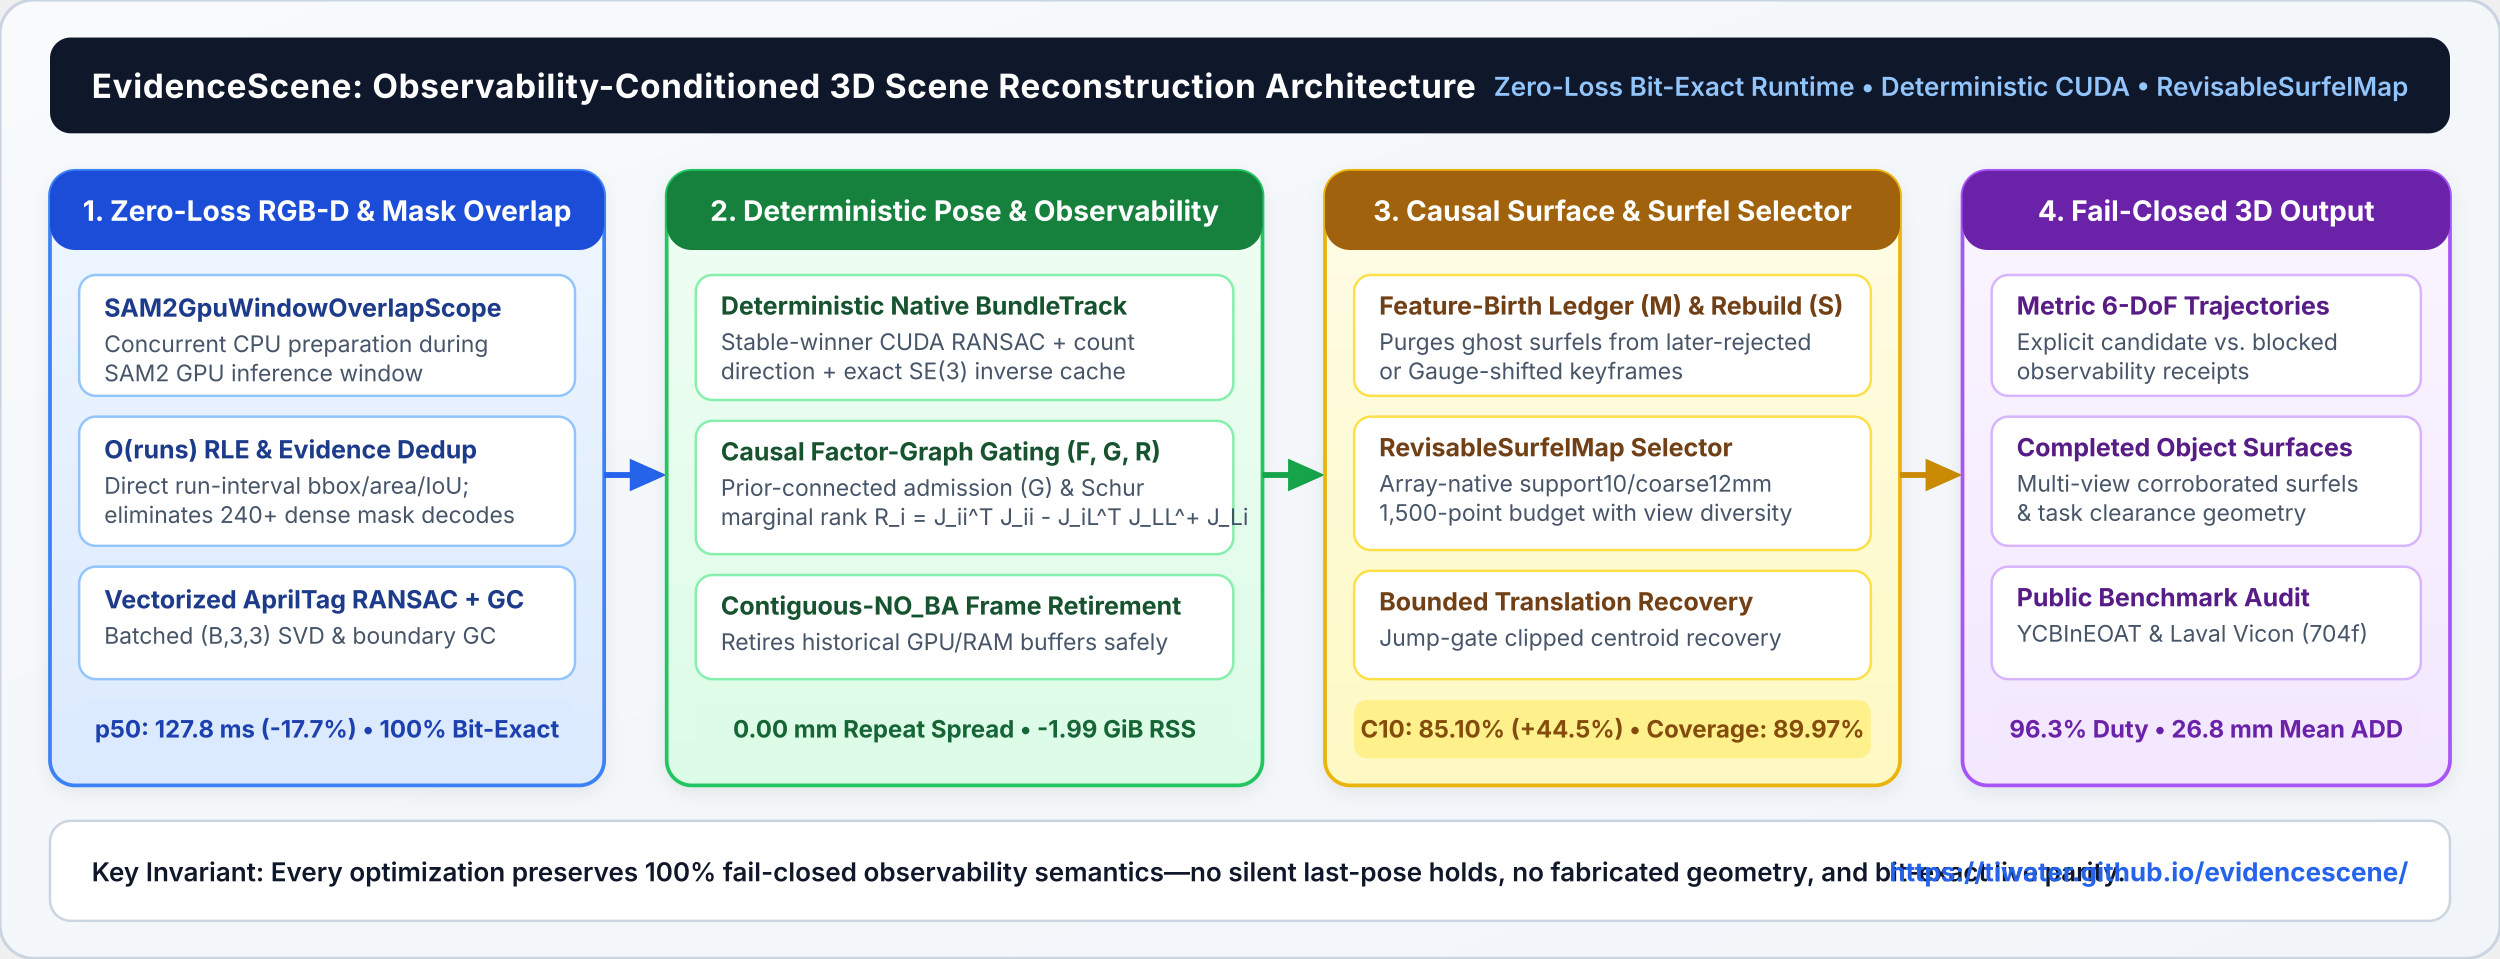
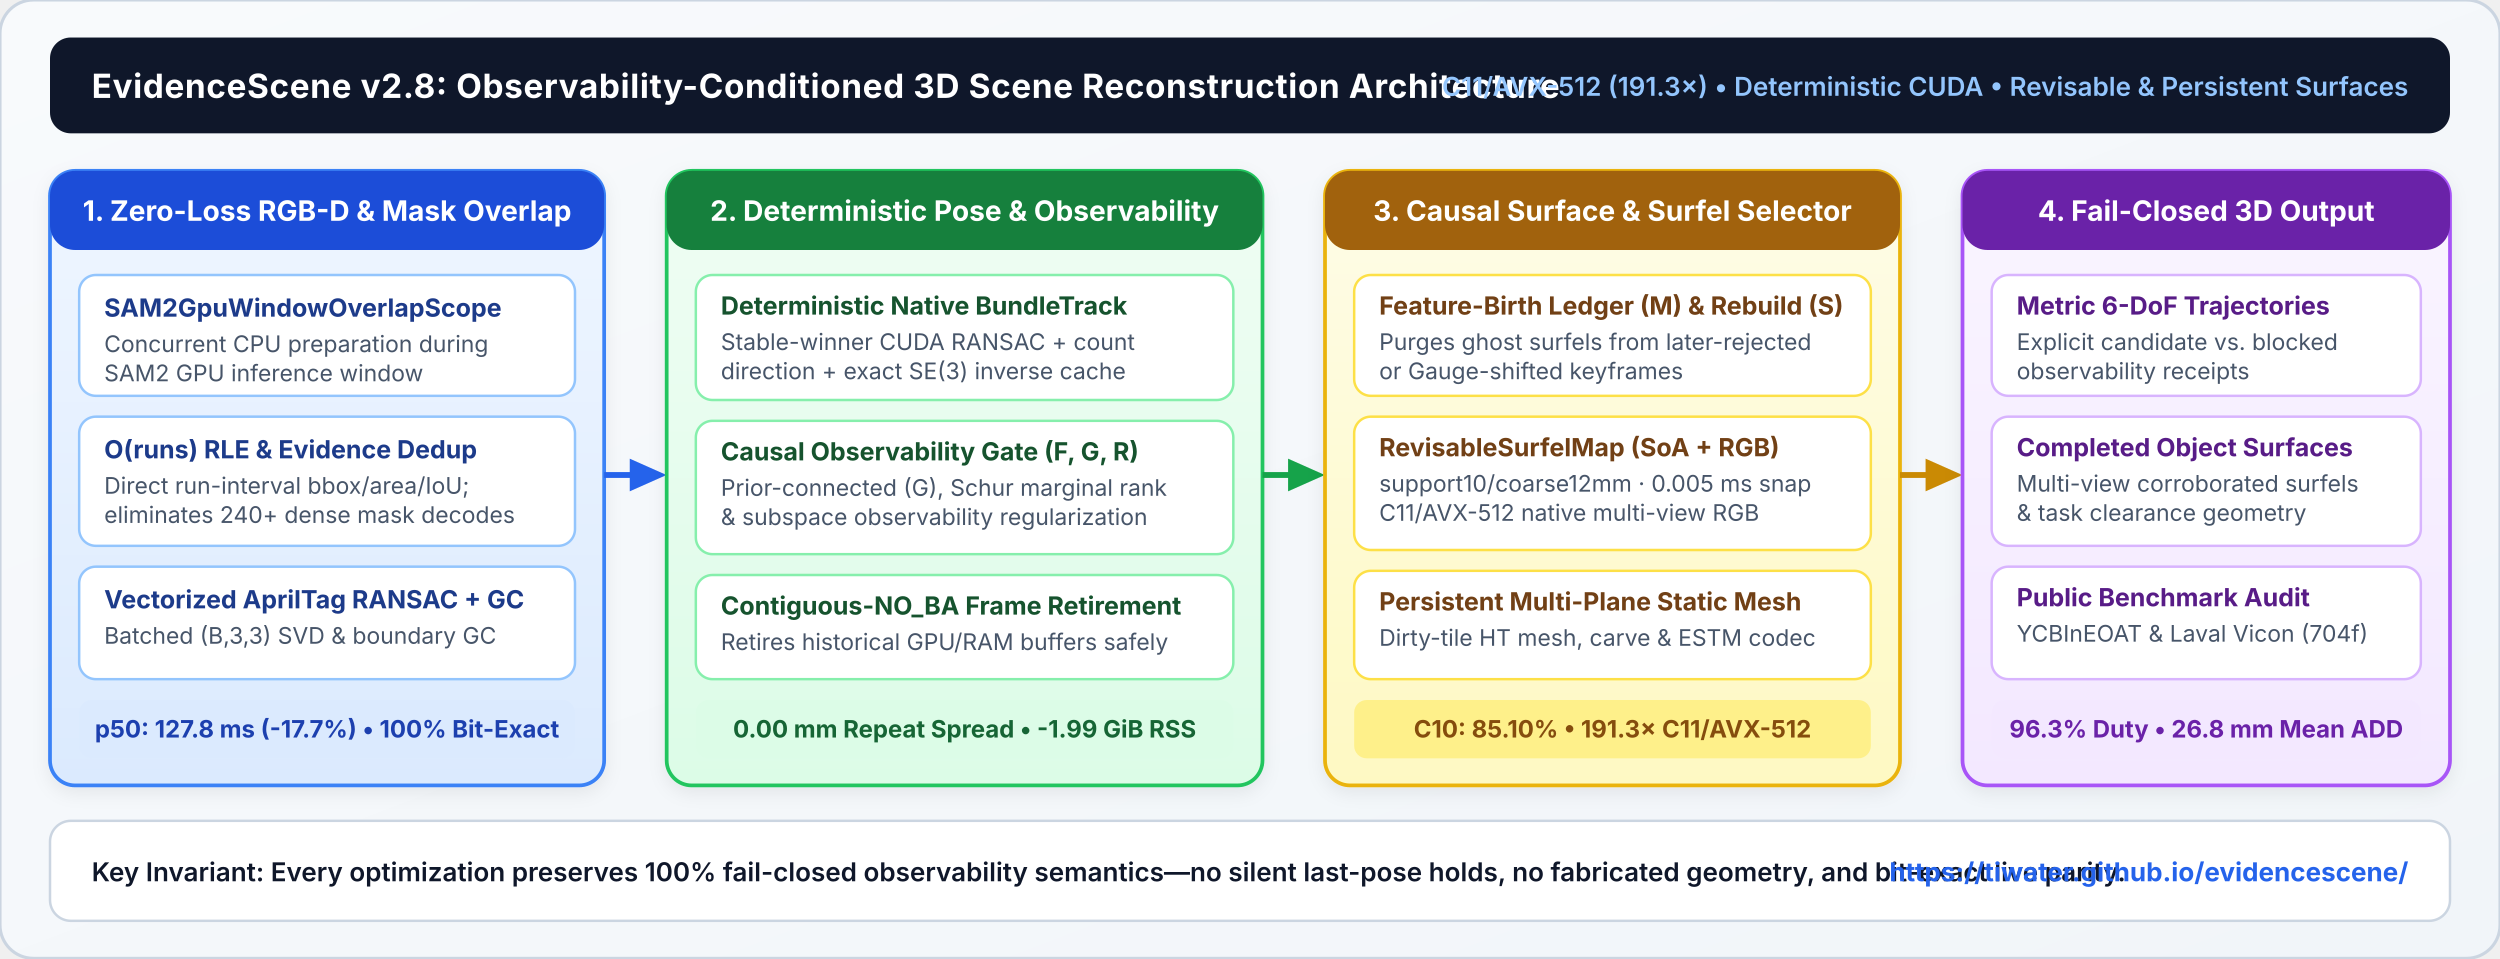
<svg xmlns="http://www.w3.org/2000/svg" viewBox="0 0 1200 460" width="100%" height="auto" font-family="'Inter', -apple-system, BlinkMacSystemFont, 'Segoe UI', Roboto, sans-serif">
  <defs>
    <linearGradient id="bgGrad" x1="0%" y1="0%" x2="100%" y2="100%">
      <stop offset="0%" stop-color="#f8fafc" />
      <stop offset="100%" stop-color="#f1f5f9" />
    </linearGradient>
    <linearGradient id="stage1Grad" x1="0%" y1="0%" x2="0%" y2="100%">
      <stop offset="0%" stop-color="#eff6ff" />
      <stop offset="100%" stop-color="#dbeafe" />
    </linearGradient>
    <linearGradient id="stage2Grad" x1="0%" y1="0%" x2="0%" y2="100%">
      <stop offset="0%" stop-color="#f0fdf4" />
      <stop offset="100%" stop-color="#dcfce7" />
    </linearGradient>
    <linearGradient id="stage3Grad" x1="0%" y1="0%" x2="0%" y2="100%">
      <stop offset="0%" stop-color="#fefce8" />
      <stop offset="100%" stop-color="#fef9c3" />
    </linearGradient>
    <linearGradient id="stage4Grad" x1="0%" y1="0%" x2="0%" y2="100%">
      <stop offset="0%" stop-color="#faf5ff" />
      <stop offset="100%" stop-color="#f3e8ff" />
    </linearGradient>
    <marker id="arrowBlue" viewBox="0 0 10 10" refX="7" refY="5" markerWidth="7" markerHeight="7" orient="auto-start-reverse">
      <path d="M 0 1 L 9 5 L 0 9 z" fill="#2563eb" />
    </marker>
    <marker id="arrowGreen" viewBox="0 0 10 10" refX="7" refY="5" markerWidth="7" markerHeight="7" orient="auto-start-reverse">
      <path d="M 0 1 L 9 5 L 0 9 z" fill="#16a34a" />
    </marker>
    <marker id="arrowAmber" viewBox="0 0 10 10" refX="7" refY="5" markerWidth="7" markerHeight="7" orient="auto-start-reverse">
      <path d="M 0 1 L 9 5 L 0 9 z" fill="#ca8a04" />
    </marker>
    <filter id="cardShadow" x="-4%" y="-4%" width="108%" height="110%">
      <feDropShadow dx="0" dy="3" stdDeviation="4" flood-color="#0f172a" flood-opacity="0.07" />
    </filter>
  </defs>
  <rect x="0" y="0" width="1200" height="460" rx="16" fill="url(#bgGrad)" stroke="#cbd5e1" stroke-width="1.5" />
  <rect x="24" y="18" width="1152" height="46" rx="10" fill="#0f172a" />
-   <text x="44" y="47" fill="#ffffff" font-size="16" font-weight="700" letter-spacing="0.3">EvidenceScene: Observability-Conditioned 3D Scene Reconstruction Architecture</text>
-   <text x="1156" y="46" fill="#93c5fd" font-size="12.5" font-weight="600" text-anchor="end">Zero-Loss Bit-Exact Runtime • Deterministic CUDA • RevisableSurfelMap</text>
+   <text x="44" y="47" fill="#ffffff" font-size="16" font-weight="700" letter-spacing="0.3">EvidenceScene v2.8: Observability-Conditioned 3D Scene Reconstruction Architecture</text>
+   <text x="1156" y="46" fill="#93c5fd" font-size="12.5" font-weight="600" text-anchor="end">C11/AVX-512 (191.3×) • Deterministic CUDA • Revisable &amp; Persistent Surfaces</text>
  <g filter="url(#cardShadow)">
    <rect x="24" y="82" width="266" height="295" rx="12" fill="url(#stage1Grad)" stroke="#3b82f6" stroke-width="1.8" />
    <rect x="24" y="82" width="266" height="38" rx="12" fill="#1d4ed8" />
    <text x="157" y="106" fill="#ffffff" font-size="13.5" font-weight="700" text-anchor="middle">1. Zero-Loss RGB-D &amp; Mask Overlap</text>
    <rect x="38" y="132" width="238" height="58" rx="8" fill="#ffffff" stroke="#93c5fd" stroke-width="1.2" />
    <text x="50" y="152" fill="#1e3a8a" font-size="12" font-weight="700">SAM2GpuWindowOverlapScope</text>
    <text x="50" y="169" fill="#475569" font-size="11">Concurrent CPU preparation during</text>
    <text x="50" y="183" fill="#475569" font-size="11">SAM2 GPU inference window</text>
    <rect x="38" y="200" width="238" height="62" rx="8" fill="#ffffff" stroke="#93c5fd" stroke-width="1.2" />
    <text x="50" y="220" fill="#1e3a8a" font-size="12" font-weight="700">O(runs) RLE &amp; Evidence Dedup</text>
    <text x="50" y="237" fill="#475569" font-size="11">Direct run-interval bbox/area/IoU;</text>
    <text x="50" y="251" fill="#475569" font-size="11">eliminates 240+ dense mask decodes</text>
    <rect x="38" y="272" width="238" height="54" rx="8" fill="#ffffff" stroke="#93c5fd" stroke-width="1.2" />
    <text x="50" y="292" fill="#1e3a8a" font-size="12" font-weight="700">Vectorized AprilTag RANSAC + GC</text>
    <text x="50" y="309" fill="#475569" font-size="11">Batched (B,3,3) SVD &amp; boundary GC</text>
    <rect x="38" y="336" width="238" height="28" rx="6" fill="#dbeafe" />
    <text x="157" y="354" fill="#1e40af" font-size="11.5" font-weight="700" text-anchor="middle">p50: 127.8 ms (-17.7%) • 100% Bit-Exact</text>
  </g>
  <line x1="290" y1="228" x2="316" y2="228" stroke="#2563eb" stroke-width="2.8" marker-end="url(#arrowBlue)" />
  <g filter="url(#cardShadow)">
    <rect x="320" y="82" width="286" height="295" rx="12" fill="url(#stage2Grad)" stroke="#22c55e" stroke-width="1.8" />
    <rect x="320" y="82" width="286" height="38" rx="12" fill="#15803d" />
    <text x="463" y="106" fill="#ffffff" font-size="13.5" font-weight="700" text-anchor="middle">2. Deterministic Pose &amp; Observability</text>
    <rect x="334" y="132" width="258" height="60" rx="8" fill="#ffffff" stroke="#86efac" stroke-width="1.2" />
    <text x="346" y="151" fill="#14532d" font-size="12" font-weight="700">Deterministic Native BundleTrack</text>
    <text x="346" y="168" fill="#475569" font-size="11">Stable-winner CUDA RANSAC + count</text>
    <text x="346" y="182" fill="#475569" font-size="11">direction + exact SE(3) inverse cache</text>
    <rect x="334" y="202" width="258" height="64" rx="8" fill="#ffffff" stroke="#86efac" stroke-width="1.2" />
-     <text x="346" y="221" fill="#14532d" font-size="12" font-weight="700">Causal Factor-Graph Gating (F, G, R)</text>
-     <text x="346" y="238" fill="#475569" font-size="11">Prior-connected admission (G) &amp; Schur</text>
-     <text x="346" y="252" fill="#475569" font-size="11">marginal rank R_i = J_ii^T J_ii - J_iL^T J_LL^+ J_Li</text>
+     <text x="346" y="221" fill="#14532d" font-size="12" font-weight="700">Causal Observability Gate (F, G, R)</text>
+     <text x="346" y="238" fill="#475569" font-size="11">Prior-connected (G), Schur marginal rank</text>
+     <text x="346" y="252" fill="#475569" font-size="11">&amp; subspace observability regularization</text>
    <rect x="334" y="276" width="258" height="50" rx="8" fill="#ffffff" stroke="#86efac" stroke-width="1.2" />
    <text x="346" y="295" fill="#14532d" font-size="12" font-weight="700">Contiguous-NO_BA Frame Retirement</text>
    <text x="346" y="312" fill="#475569" font-size="11">Retires historical GPU/RAM buffers safely</text>
    <rect x="334" y="336" width="258" height="28" rx="6" fill="#dcfce7" />
    <text x="463" y="354" fill="#166534" font-size="11.5" font-weight="700" text-anchor="middle">0.00 mm Repeat Spread • -1.99 GiB RSS</text>
  </g>
  <line x1="606" y1="228" x2="632" y2="228" stroke="#16a34a" stroke-width="2.8" marker-end="url(#arrowGreen)" />
  <g filter="url(#cardShadow)">
    <rect x="636" y="82" width="276" height="295" rx="12" fill="url(#stage3Grad)" stroke="#eab308" stroke-width="1.8" />
    <rect x="636" y="82" width="276" height="38" rx="12" fill="#a16207" />
    <text x="774" y="106" fill="#ffffff" font-size="13.5" font-weight="700" text-anchor="middle">3. Causal Surface &amp; Surfel Selector</text>
    <rect x="650" y="132" width="248" height="58" rx="8" fill="#ffffff" stroke="#fde047" stroke-width="1.2" />
    <text x="662" y="151" fill="#713f12" font-size="12" font-weight="700">Feature-Birth Ledger (M) &amp; Rebuild (S)</text>
    <text x="662" y="168" fill="#475569" font-size="11">Purges ghost surfels from later-rejected</text>
    <text x="662" y="182" fill="#475569" font-size="11">or Gauge-shifted keyframes</text>
    <rect x="650" y="200" width="248" height="64" rx="8" fill="#ffffff" stroke="#fde047" stroke-width="1.2" />
-     <text x="662" y="219" fill="#713f12" font-size="12" font-weight="700">RevisableSurfelMap Selector</text>
-     <text x="662" y="236" fill="#475569" font-size="11">Array-native support10/coarse12mm</text>
-     <text x="662" y="250" fill="#475569" font-size="11">1,500-point budget with view diversity</text>
+     <text x="662" y="219" fill="#713f12" font-size="12" font-weight="700">RevisableSurfelMap (SoA + RGB)</text>
+     <text x="662" y="236" fill="#475569" font-size="11">support10/coarse12mm · 0.005 ms snap</text>
+     <text x="662" y="250" fill="#475569" font-size="11">C11/AVX-512 native multi-view RGB</text>
    <rect x="650" y="274" width="248" height="52" rx="8" fill="#ffffff" stroke="#fde047" stroke-width="1.2" />
-     <text x="662" y="293" fill="#713f12" font-size="12" font-weight="700">Bounded Translation Recovery</text>
-     <text x="662" y="310" fill="#475569" font-size="11">Jump-gate clipped centroid recovery</text>
+     <text x="662" y="293" fill="#713f12" font-size="12" font-weight="700">Persistent Multi-Plane Static Mesh</text>
+     <text x="662" y="310" fill="#475569" font-size="11">Dirty-tile HT mesh, carve &amp; ESTM codec</text>
    <rect x="650" y="336" width="248" height="28" rx="6" fill="#fef08a" />
-     <text x="774" y="354" fill="#854d0e" font-size="11.5" font-weight="700" text-anchor="middle">C10: 85.10% (+44.5%) • Coverage: 89.97%</text>
+     <text x="774" y="354" fill="#854d0e" font-size="11.5" font-weight="700" text-anchor="middle">C10: 85.10% • 191.3× C11/AVX-512</text>
  </g>
  <line x1="912" y1="228" x2="938" y2="228" stroke="#ca8a04" stroke-width="2.8" marker-end="url(#arrowAmber)" />
  <g filter="url(#cardShadow)">
    <rect x="942" y="82" width="234" height="295" rx="12" fill="url(#stage4Grad)" stroke="#a855f7" stroke-width="1.8" />
    <rect x="942" y="82" width="234" height="38" rx="12" fill="#6b21a8" />
    <text x="1059" y="106" fill="#ffffff" font-size="13.5" font-weight="700" text-anchor="middle">4. Fail-Closed 3D Output</text>
    <rect x="956" y="132" width="206" height="58" rx="8" fill="#ffffff" stroke="#d8b4fe" stroke-width="1.2" />
    <text x="968" y="151" fill="#581c87" font-size="12" font-weight="700">Metric 6-DoF Trajectories</text>
    <text x="968" y="168" fill="#475569" font-size="11">Explicit candidate vs. blocked</text>
    <text x="968" y="182" fill="#475569" font-size="11">observability receipts</text>
    <rect x="956" y="200" width="206" height="62" rx="8" fill="#ffffff" stroke="#d8b4fe" stroke-width="1.2" />
    <text x="968" y="219" fill="#581c87" font-size="12" font-weight="700">Completed Object Surfaces</text>
    <text x="968" y="236" fill="#475569" font-size="11">Multi-view corroborated surfels</text>
    <text x="968" y="250" fill="#475569" font-size="11">&amp; task clearance geometry</text>
    <rect x="956" y="272" width="206" height="54" rx="8" fill="#ffffff" stroke="#d8b4fe" stroke-width="1.2" />
    <text x="968" y="291" fill="#581c87" font-size="12" font-weight="700">Public Benchmark Audit</text>
    <text x="968" y="308" fill="#475569" font-size="11">YCBInEOAT &amp; Laval Vicon (704f)</text>
    <rect x="956" y="336" width="206" height="28" rx="6" fill="#f3e8ff" />
    <text x="1059" y="354" fill="#6b21a8" font-size="11.5" font-weight="700" text-anchor="middle">96.3% Duty • 26.8 mm Mean ADD</text>
  </g>
  <rect x="24" y="394" width="1152" height="48" rx="10" fill="#ffffff" stroke="#cbd5e1" stroke-width="1.2" />
  <text x="44" y="423" fill="#0f172a" font-size="12.5" font-weight="600">
    Key Invariant: Every optimization preserves 100% fail-closed observability semantics—no silent last-pose holds, no fabricated geometry, and bit-exact live parity.
  </text>
  <text x="1156" y="423" fill="#2563eb" font-size="12.5" font-weight="700" text-anchor="end">
    https://tiwater.github.io/evidencescene/
  </text>
</svg>
